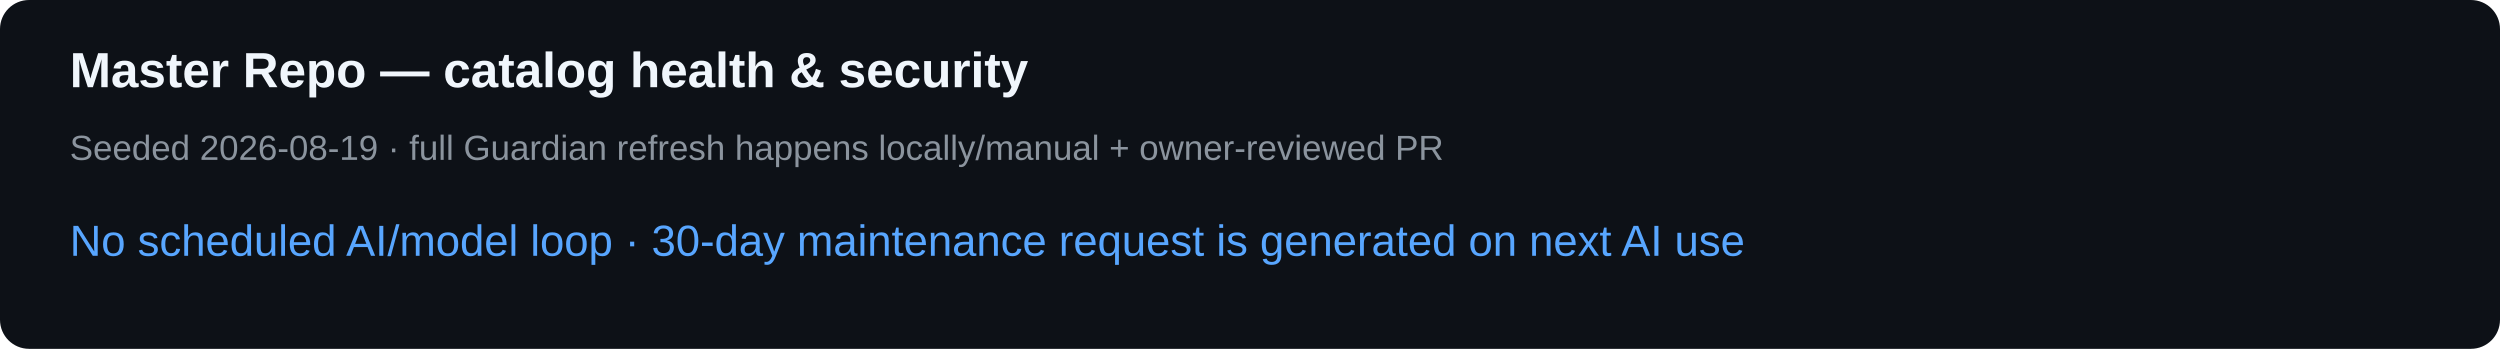
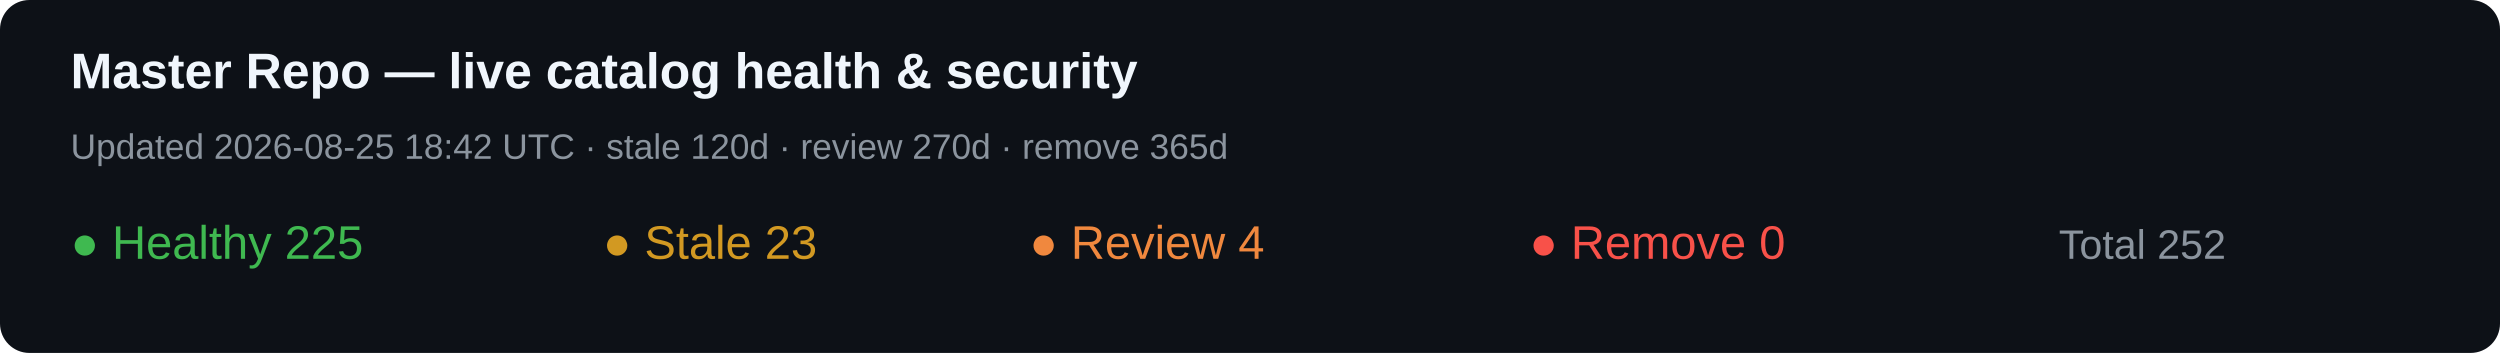
- <svg xmlns="http://www.w3.org/2000/svg" width="860" height="120" role="img" aria-label="Master Repo catalog health">
-   <rect width="860" height="120" rx="10" fill="#0d1117" />
-   <text x="24" y="30" fill="#f0f6fc" font-family="Segoe UI,Arial" font-size="17" font-weight="700">Master Repo — catalog health &amp; security</text>
-   <text x="24" y="55" fill="#8b949e" font-family="Segoe UI,Arial" font-size="12">Seeded 2026-08-19 · full Guardian refresh happens locally/manual + owner-reviewed PR</text>
-   <text x="24" y="88" fill="#58a6ff" font-family="Segoe UI,Arial" font-size="15">No scheduled AI/model loop · 30-day maintenance request is generated on next AI use</text>
+ <svg xmlns="http://www.w3.org/2000/svg" width="850" height="120" role="img" aria-label="Master Repo live catalog health">
+   <rect width="850" height="120" rx="10" fill="#0d1117" />
+   <text x="24" y="30" fill="#f0f6fc" font-family="Segoe UI,Arial" font-size="17" font-weight="700">Master Repo — live catalog health &amp; security</text>
+   <text x="24" y="54" fill="#8b949e" font-family="Segoe UI,Arial" font-size="12">Updated 2026-08-25 18:42 UTC · stale 120d · review 270d · remove 365d</text>
+   <text x="24" y="88" fill="#3fb950" font-family="Segoe UI,Arial" font-size="16">● Healthy 225</text>
+   <text x="205" y="88" fill="#d29922" font-family="Segoe UI,Arial" font-size="16">● Stale 23</text>
+   <text x="350" y="88" fill="#f0883e" font-family="Segoe UI,Arial" font-size="16">● Review 4</text>
+   <text x="520" y="88" fill="#f85149" font-family="Segoe UI,Arial" font-size="16">● Remove 0</text>
+   <text x="700" y="88" fill="#8b949e" font-family="Segoe UI,Arial" font-size="14">Total 252</text>
</svg>
